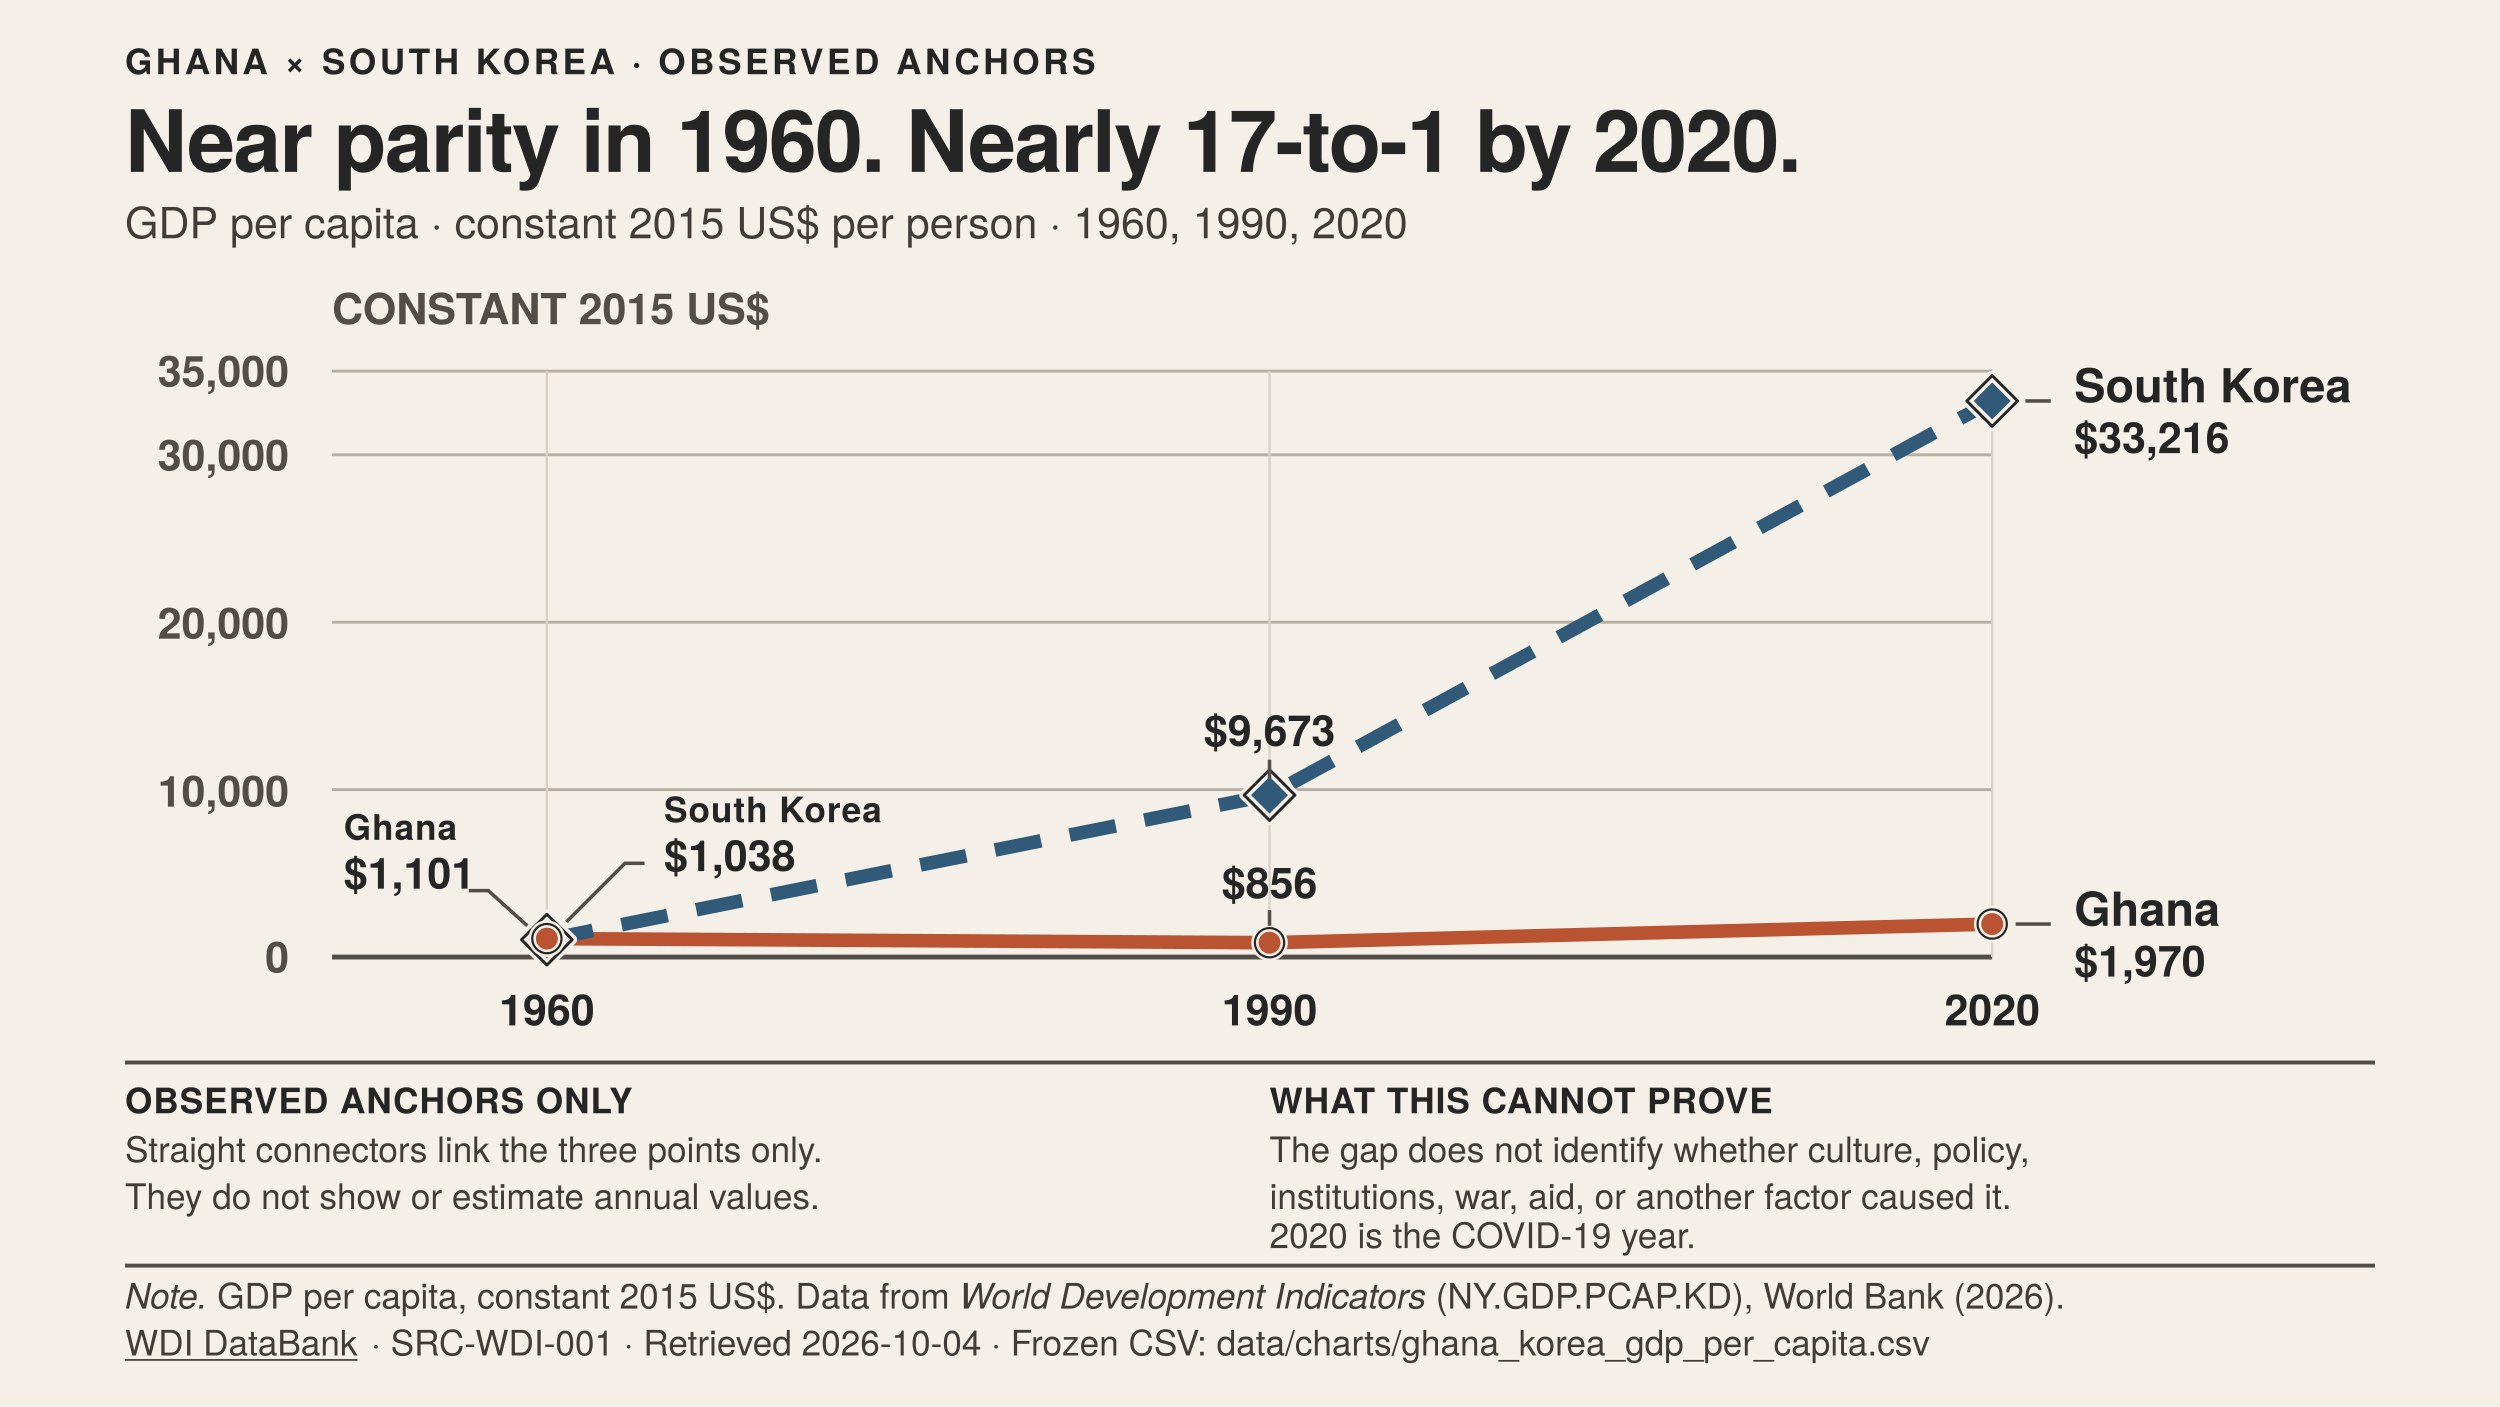
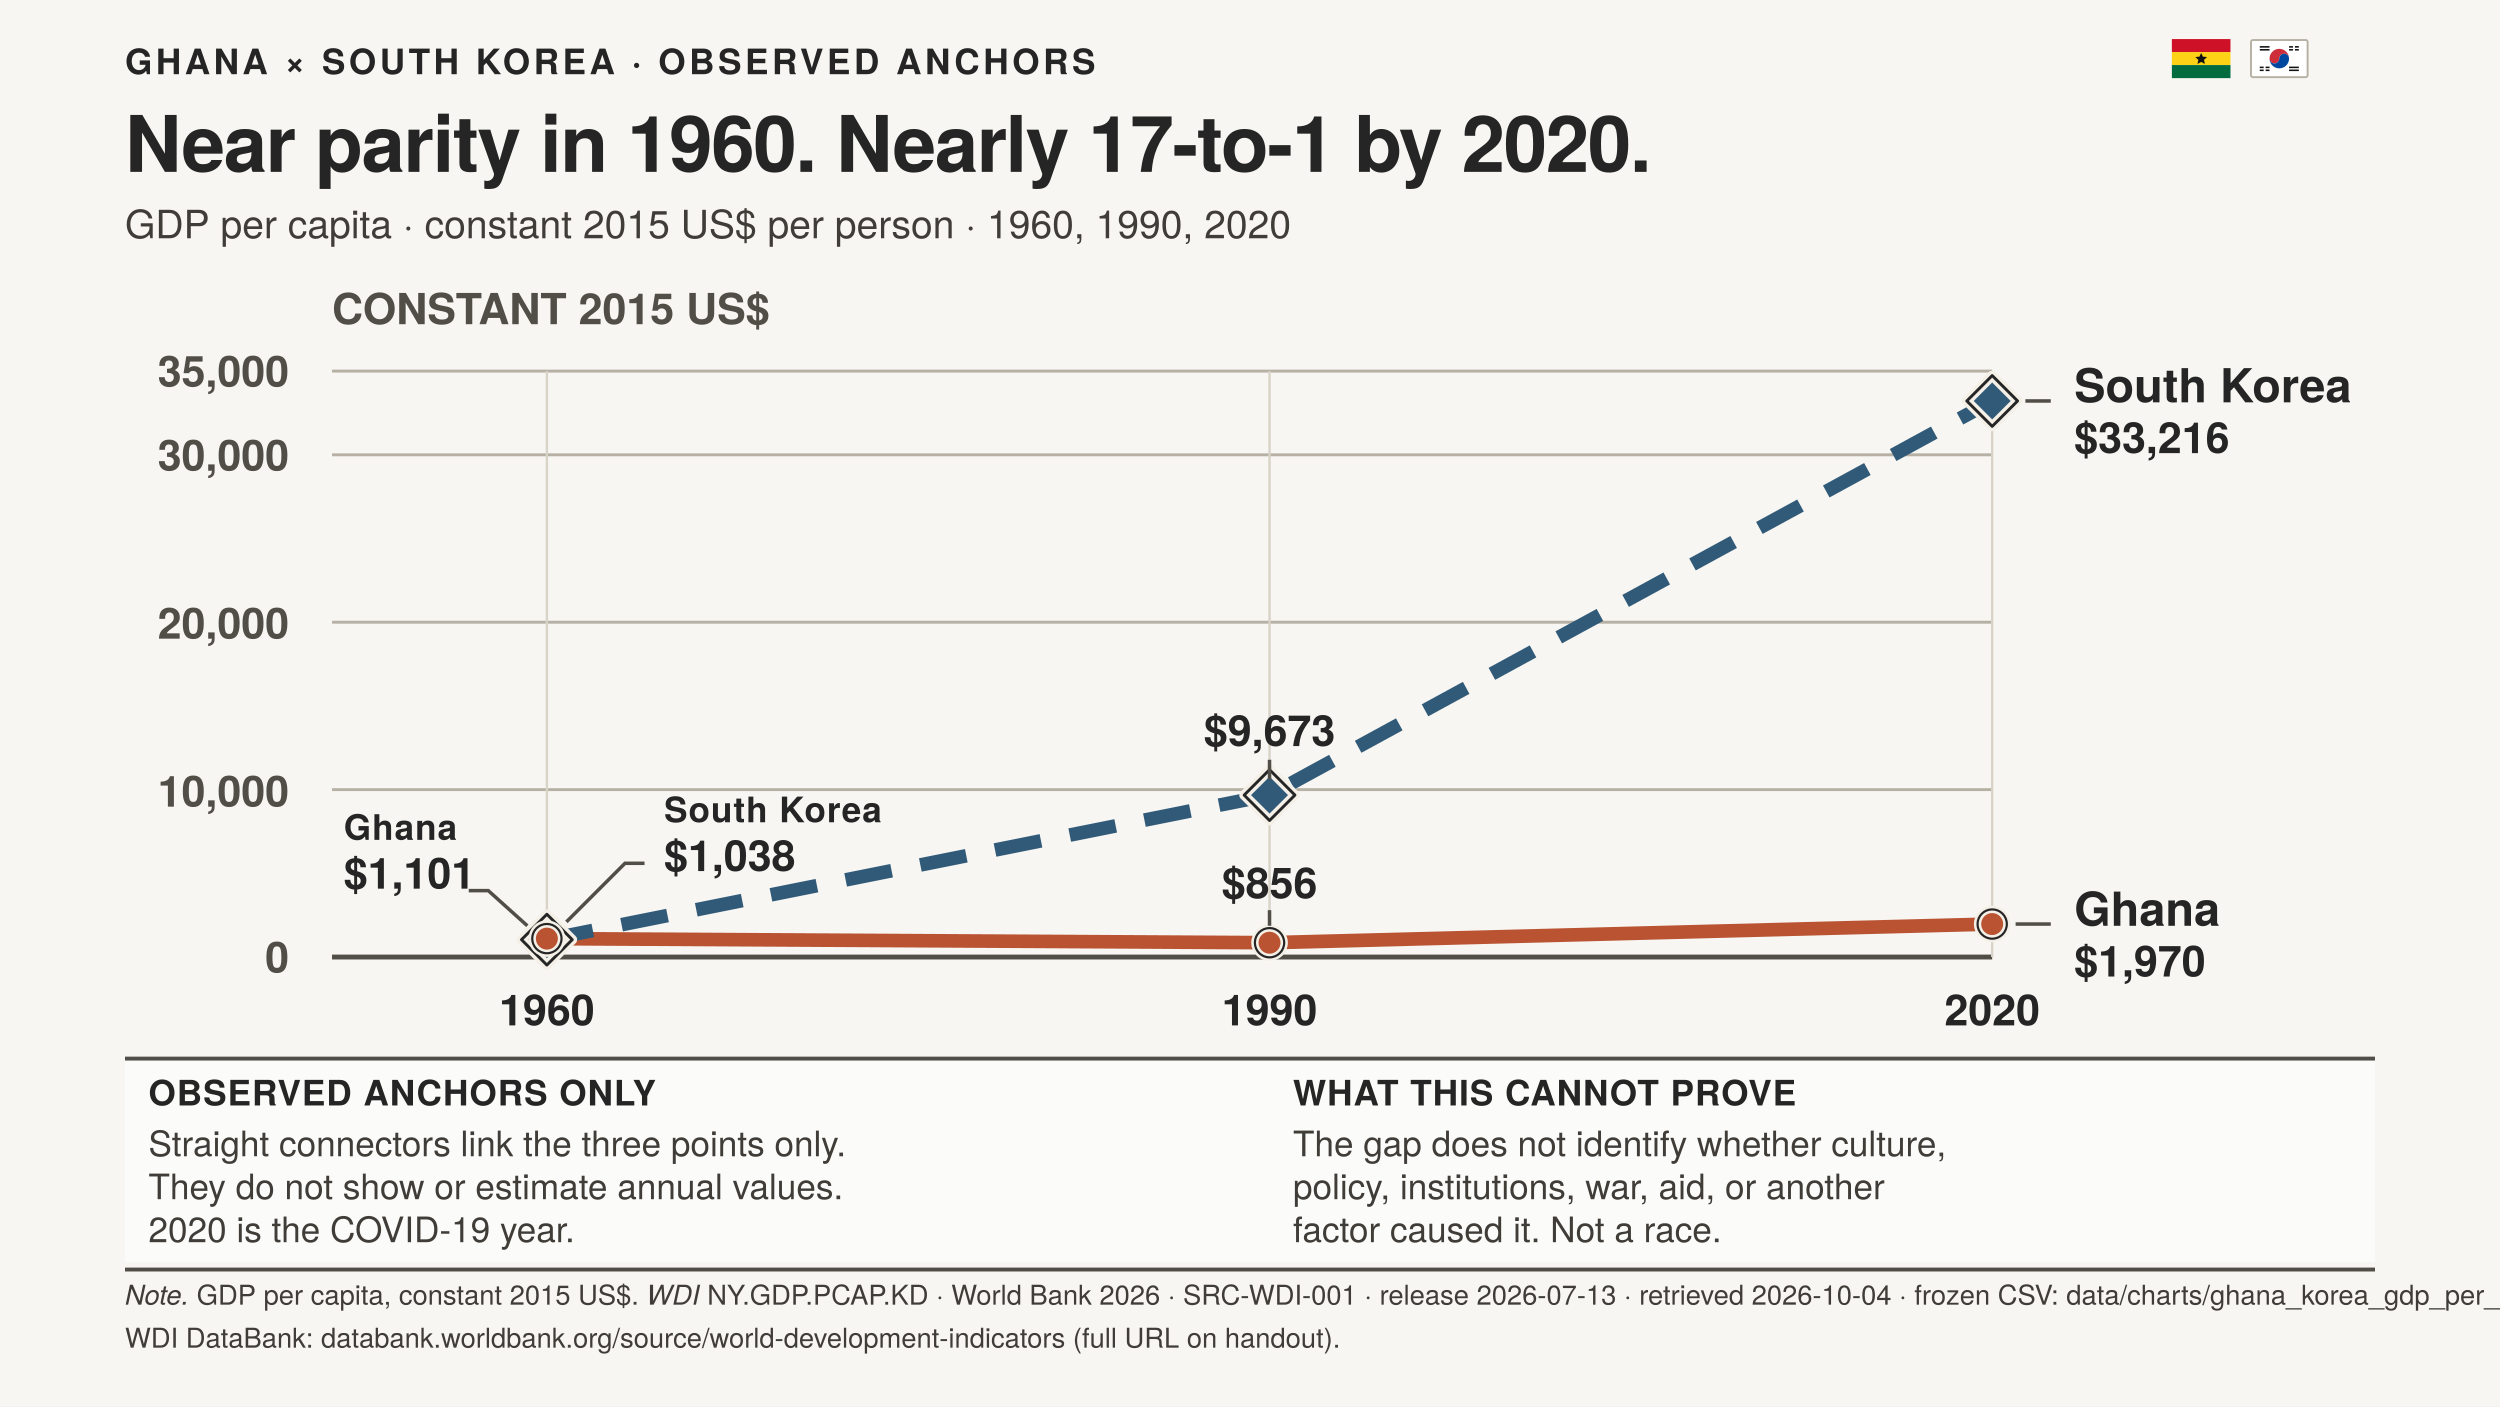
<svg xmlns="http://www.w3.org/2000/svg" xmlns:xlink="http://www.w3.org/1999/xlink" width="1280" height="720" viewBox="0 0 1280 720" role="img" aria-labelledby="chart-title chart-desc">
  <defs>
    <style>
      .display { font-family: "Montserrat", "Helvetica Neue", sans-serif; fill: #252525; }
      .text { font-family: "Montserrat", "Helvetica Neue", sans-serif; fill: #252525; }
-       .eyebrow { font-size: 18px; font-weight: 750; letter-spacing: 1.8px; }
-       .title { font-size: 44px; font-weight: 780; letter-spacing: -0.8px; }
-       .subtitle { font-size: 22px; font-weight: 520; fill: #403D38; }
-       .axis { font-size: 22px; font-weight: 650; fill: #514E48; font-variant-numeric: tabular-nums; }
-       .year { font-size: 22px; font-weight: 750; }
-       .value { font-size: 22px; font-weight: 780; font-variant-numeric: tabular-nums; }
-       .country { font-size: 24px; font-weight: 780; }
-       .note-head { font-size: 18px; font-weight: 800; letter-spacing: 0.5px; }
+       .eyebrow { font-size: 18px; font-weight: 700; letter-spacing: 1.8px; }
+       .title { font-size: 40px; font-weight: 700; letter-spacing: -0.7px; }
+       .subtitle { font-size: 20px; font-weight: 500; fill: #403D38; }
+       .axis { font-size: 22px; font-weight: 600; fill: #514E48; font-variant-numeric: tabular-nums; }
+       .year { font-size: 22px; font-weight: 700; }
+       .value { font-size: 22px; font-weight: 700; font-variant-numeric: tabular-nums; }
+       .country { font-size: 24px; font-weight: 700; }
+       .note-head { font-size: 18px; font-weight: 700; letter-spacing: 0.5px; }
      .note { font-size: 18px; font-weight: 500; fill: #403D38; }
+       .fignote { font-size: 14px; font-weight: 500; fill: #403D38; font-variant-numeric: tabular-nums; }
      .grid { stroke: #B7B0A4; stroke-width: 1.5; }
      .baseline { stroke: #514E48; stroke-width: 2.5; }
      .year-guide { stroke: #D8D2C7; stroke-width: 1.2; }
      .leader { stroke: #514E48; stroke-width: 1.8; fill: none; }
    </style>
    <symbol id="ghana-circle" viewBox="-16 -16 32 32">
      <circle cx="0" cy="0" r="10" fill="#B95332" stroke="#F4F0E7" stroke-width="5" />
      <circle cx="0" cy="0" r="10" fill="none" stroke="#252525" stroke-width="1.5" />
    </symbol>
    <symbol id="korea-diamond" viewBox="-18 -18 36 36">
      <path d="M0,-13 L13,0 L0,13 L-13,0 Z" fill="#315A78" stroke="#F4F0E7" stroke-width="5" stroke-linejoin="round" />
      <path d="M0,-13 L13,0 L0,13 L-13,0 Z" fill="none" stroke="#252525" stroke-width="1.5" stroke-linejoin="round" />
    </symbol>
+     <symbol id="flag-ghana" viewBox="0 0 30 20">
+       <rect width="30" height="6.67" fill="#CE1126" />
+       <rect y="6.67" width="30" height="6.66" fill="#FCD116" />
+       <rect y="13.33" width="30" height="6.67" fill="#006B3F" />
+       <path d="M15 7.1l.9 1.9 2.1.2-1.55 1.45.45 2.1-1.9-1.05-1.9 1.05.45-2.1L12 9.2l2.1-.2z" fill="#111" />
+     </symbol>
+     <symbol id="flag-korea" viewBox="0 0 30 20">
+       <rect x=".5" y=".5" width="29" height="19" rx="1" fill="#FFF" stroke="#B7B0A4" />
+       <path d="M10 10a5 5 0 0 1 10 0 2.5 2.5 0 0 0-5 0 2.5 2.5 0 0 1-5 0" fill="#CD2E3A" />
+       <path d="M20 10a5 5 0 0 1-10 0 2.5 2.5 0 0 0 5 0 2.5 2.5 0 0 1 5 0" fill="#0047A0" />
+       <path d="M5 4h5M5 5.5h5M20 14.5h5M20 16h5M20 4h2M23 4h2M20 5.5h2M23 5.5h2M5 14.5h2M8 14.5h2M5 16h2M8 16h2" stroke="#111" stroke-width=".8" />
+     </symbol>
  </defs>
-   <rect width="1280" height="720" fill="#F4F0E7" />
+   <rect width="1280" height="720" fill="#F7F6F2" />
  <g id="heading">
    <text x="64" y="38" class="text eyebrow">GHANA × SOUTH KOREA · OBSERVED ANCHORS</text>
+     <use href="#flag-ghana" xlink:href="#flag-ghana" x="1112" y="20" width="30" height="20" aria-hidden="true" />
+     <use href="#flag-korea" xlink:href="#flag-korea" x="1152" y="20" width="30" height="20" aria-hidden="true" />
    <text x="64" y="88" class="display title">Near parity in 1960. Nearly 17-to-1 by 2020.</text>
    <text x="64" y="122" class="text subtitle">GDP per capita · constant 2015 US$ per person · 1960, 1990, 2020</text>
  </g>
  <g id="plot" aria-label="Shared vertical scale from zero to 35,000 constant 2015 US dollars per person">
    <text x="170" y="166" class="text axis">CONSTANT 2015 US$</text>
    <g id="gridlines">
      <line x1="170" y1="190" x2="1020" y2="190" class="grid" />
      <line x1="170" y1="232.86" x2="1020" y2="232.86" class="grid" />
      <line x1="170" y1="318.57" x2="1020" y2="318.57" class="grid" />
      <line x1="170" y1="404.29" x2="1020" y2="404.29" class="grid" />
      <line x1="170" y1="490" x2="1020" y2="490" class="baseline" />
      <text x="148" y="198" text-anchor="end" class="text axis">35,000</text>
      <text x="148" y="241" text-anchor="end" class="text axis">30,000</text>
      <text x="148" y="327" text-anchor="end" class="text axis">20,000</text>
      <text x="148" y="413" text-anchor="end" class="text axis">10,000</text>
      <text x="148" y="498" text-anchor="end" class="text axis">0</text>
    </g>
    <g id="year-guides">
      <line x1="280" y1="190" x2="280" y2="490" class="year-guide" />
      <line x1="650" y1="190" x2="650" y2="490" class="year-guide" />
      <line x1="1020" y1="190" x2="1020" y2="490" class="year-guide" />
      <text x="280" y="525" text-anchor="middle" class="text year">1960</text>
      <text x="650" y="525" text-anchor="middle" class="text year">1990</text>
      <text x="1020" y="525" text-anchor="middle" class="text year">2020</text>
    </g>
    <g id="ghana-series" aria-label="Ghana: 1,101 in 1960; 856 in 1990; 1,970 in 2020">
      <path d="M280,480.565 L650,482.664 L1020,473.113" fill="none" stroke="#B95332" stroke-width="7" stroke-linecap="round" stroke-linejoin="round" />
    </g>
    <g id="korea-series" aria-label="South Korea: 1,038 in 1960; 9,673 in 1990; 33,216 in 2020">
      <path d="M280,481.105 L650,407.092 L1020,205.292" fill="none" stroke="#315A78" stroke-width="7" stroke-dasharray="24 15" stroke-linecap="butt" stroke-linejoin="round" />
    </g>
    <g id="observation-marks" aria-label="Six observed coordinates, one marker per country and year">
      <use href="#korea-diamond" xlink:href="#korea-diamond" x="262" y="463.105" width="36" height="36" />
      <use href="#korea-diamond" xlink:href="#korea-diamond" x="632" y="389.092" width="36" height="36" />
      <use href="#korea-diamond" xlink:href="#korea-diamond" x="1002" y="187.292" width="36" height="36" />
      <use href="#ghana-circle" xlink:href="#ghana-circle" x="268" y="468.565" width="24" height="24" />
      <use href="#ghana-circle" xlink:href="#ghana-circle" x="638" y="470.664" width="24" height="24" />
      <use href="#ghana-circle" xlink:href="#ghana-circle" x="1008" y="461.113" width="24" height="24" />
    </g>
    <g id="value-labels">
      <path d="M270,474 L250,456 L240,456" class="leader" />
      <text x="176" y="430" class="text note-head">Ghana</text>
      <text x="176" y="455" class="text value">$1,101</text>
      <path d="M290,472 L320,442 L330,442" class="leader" />
      <text x="340" y="421" class="text note-head">South Korea</text>
      <text x="340" y="446" class="text value">$1,038</text>
      <path d="M650,399 L650,389" class="leader" />
      <text x="650" y="382" text-anchor="middle" class="text value">$9,673</text>
      <path d="M650,474 L650,466" class="leader" />
      <text x="650" y="460" text-anchor="middle" class="text value">$856</text>
      <path d="M1037,205.292 L1050,205.292" class="leader" />
      <text x="1062" y="206" class="text country">South Korea</text>
      <text x="1062" y="232" class="text value">$33,216</text>
      <path d="M1032,473.113 L1050,473.113" class="leader" />
      <text x="1062" y="474" class="text country">Ghana</text>
      <text x="1062" y="500" class="text value">$1,970</text>
    </g>
  </g>
-   <line x1="64" y1="544" x2="1216" y2="544" stroke="#514E48" stroke-width="2" />
+   <rect x="64" y="542" width="1152" height="104" fill="#FFFFFF" fill-opacity="0.55" />
+   <line x1="64" y1="542" x2="1216" y2="542" stroke="#514E48" stroke-width="2" />
  <g id="reading-notes">
-     <text x="64" y="570" class="text note-head">OBSERVED ANCHORS ONLY</text>
-     <text x="64" y="595" class="text note">Straight connectors link the three points only.</text>
-     <text x="64" y="619" class="text note">They do not show or estimate annual values.</text>
-     <text x="650" y="570" class="text note-head">WHAT THIS CANNOT PROVE</text>
-     <text x="650" y="595" class="text note">The gap does not identify whether culture, policy,</text>
-     <text x="650" y="619" class="text note">institutions, war, aid, or another factor caused it.</text>
-     <text x="650" y="639" class="text note">2020 is the COVID-19 year.</text>
+     <text x="76" y="566" class="text note-head">OBSERVED ANCHORS ONLY</text>
+     <text x="76" y="592" class="text note">Straight connectors link the three points only.</text>
+     <text x="76" y="614" class="text note">They do not show or estimate annual values.</text>
+     <text x="76" y="636" class="text note">2020 is the COVID-19 year.</text>
+     <text x="662" y="566" class="text note-head">WHAT THIS CANNOT PROVE</text>
+     <text x="662" y="592" class="text note">The gap does not identify whether culture,</text>
+     <text x="662" y="614" class="text note">policy, institutions, war, aid, or another</text>
+     <text x="662" y="636" class="text note">factor caused it. Not a race.</text>
  </g>
-   <line x1="64" y1="648" x2="1216" y2="648" stroke="#514E48" stroke-width="2" />
+   <line x1="64" y1="650" x2="1216" y2="650" stroke="#514E48" stroke-width="2" />
  <g id="figure-note">
-     <text x="64" y="670" class="text note">
-       <tspan font-style="italic">Note.</tspan> GDP per capita, constant 2015 US$. Data from <tspan font-style="italic">World Development Indicators</tspan> (NY.GDP.PCAP.KD), World Bank (2026).</text>
-     <a href="https://databank.worldbank.org/source/world-development-indicators" xlink:href="https://databank.worldbank.org/source/world-development-indicators" target="_blank">
-       <text x="64" y="694" class="text note" text-decoration="underline">WDI DataBank</text>
-     </a>
-     <text x="190" y="694" class="text note">· SRC-WDI-001 · Retrieved 2026-10-04 · Frozen CSV: data/charts/ghana_korea_gdp_per_capita.csv</text>
+     <text x="64" y="668" class="text fignote">
+       <tspan font-style="italic">Note.</tspan> GDP per capita, constant 2015 US$. <tspan font-style="italic">WDI</tspan> NY.GDP.PCAP.KD · World Bank 2026 · SRC-WDI-001 · release 2026-07-13 · retrieved 2026-10-04 · frozen CSV: data/charts/ghana_korea_gdp_per_capita.csv.</text>
+     <text x="64" y="690" class="text fignote">WDI DataBank: databank.worldbank.org/source/world-development-indicators (full URL on handout).</text>
  </g>
</svg>
